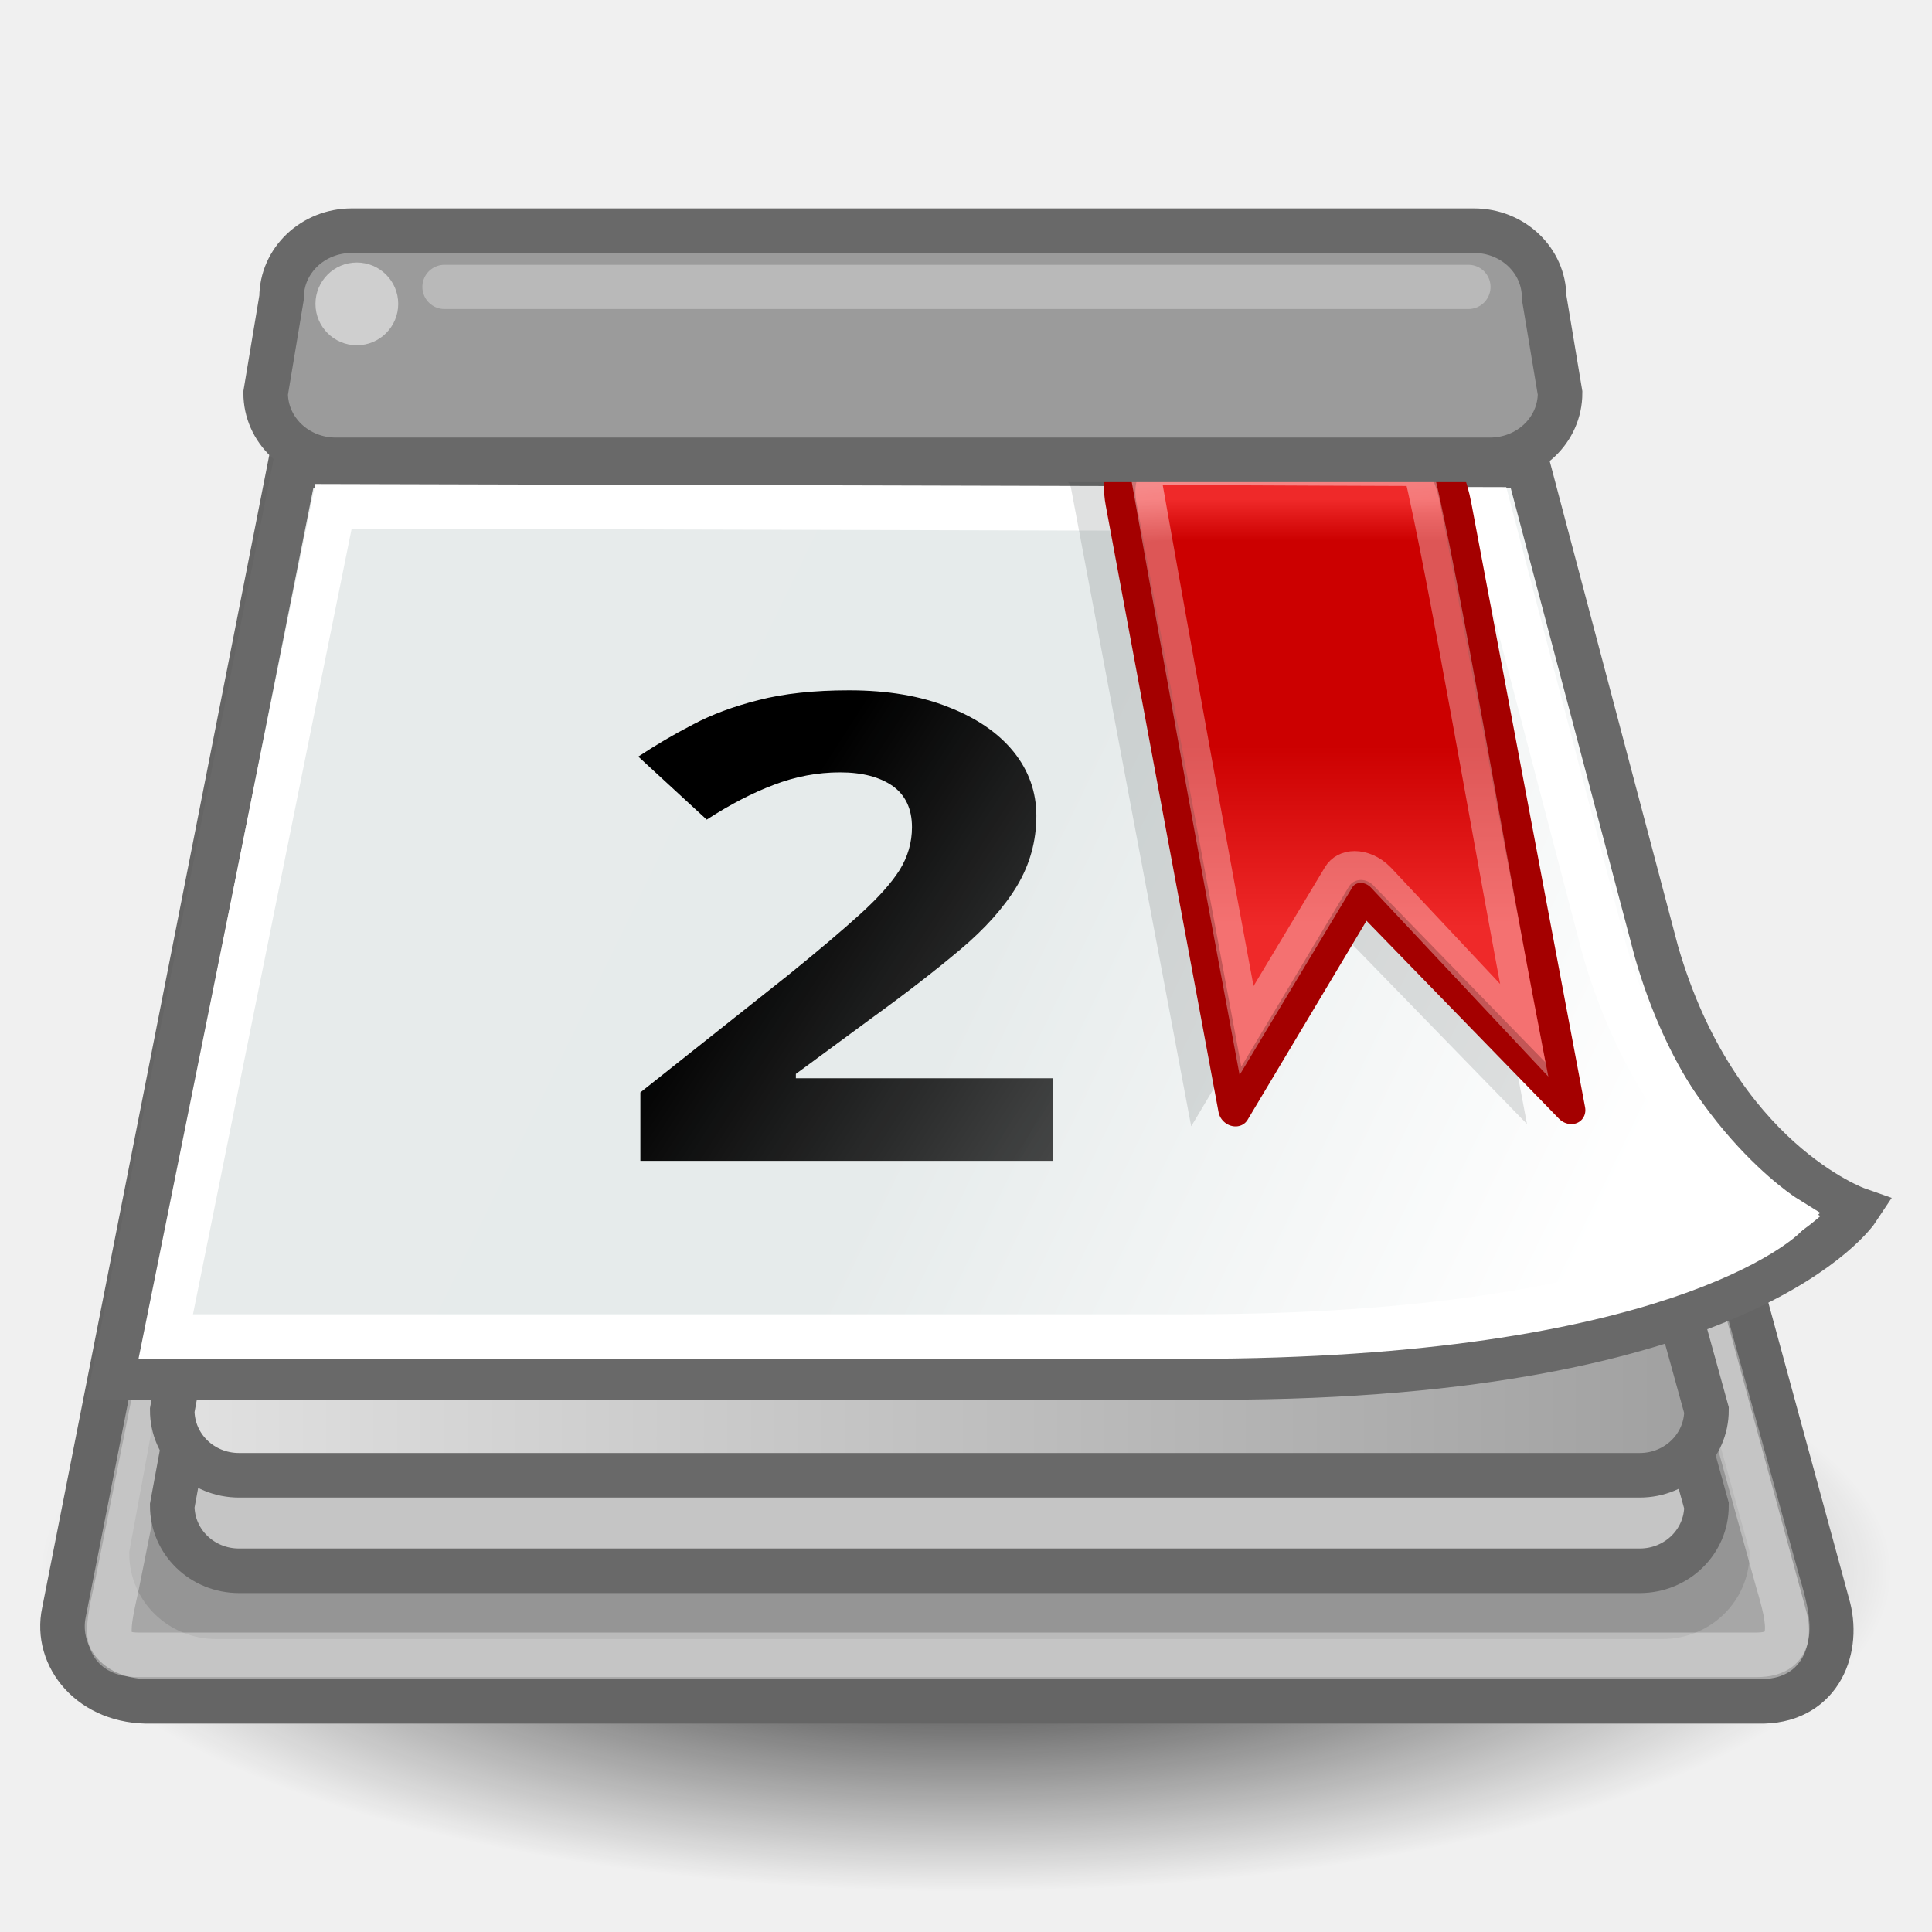
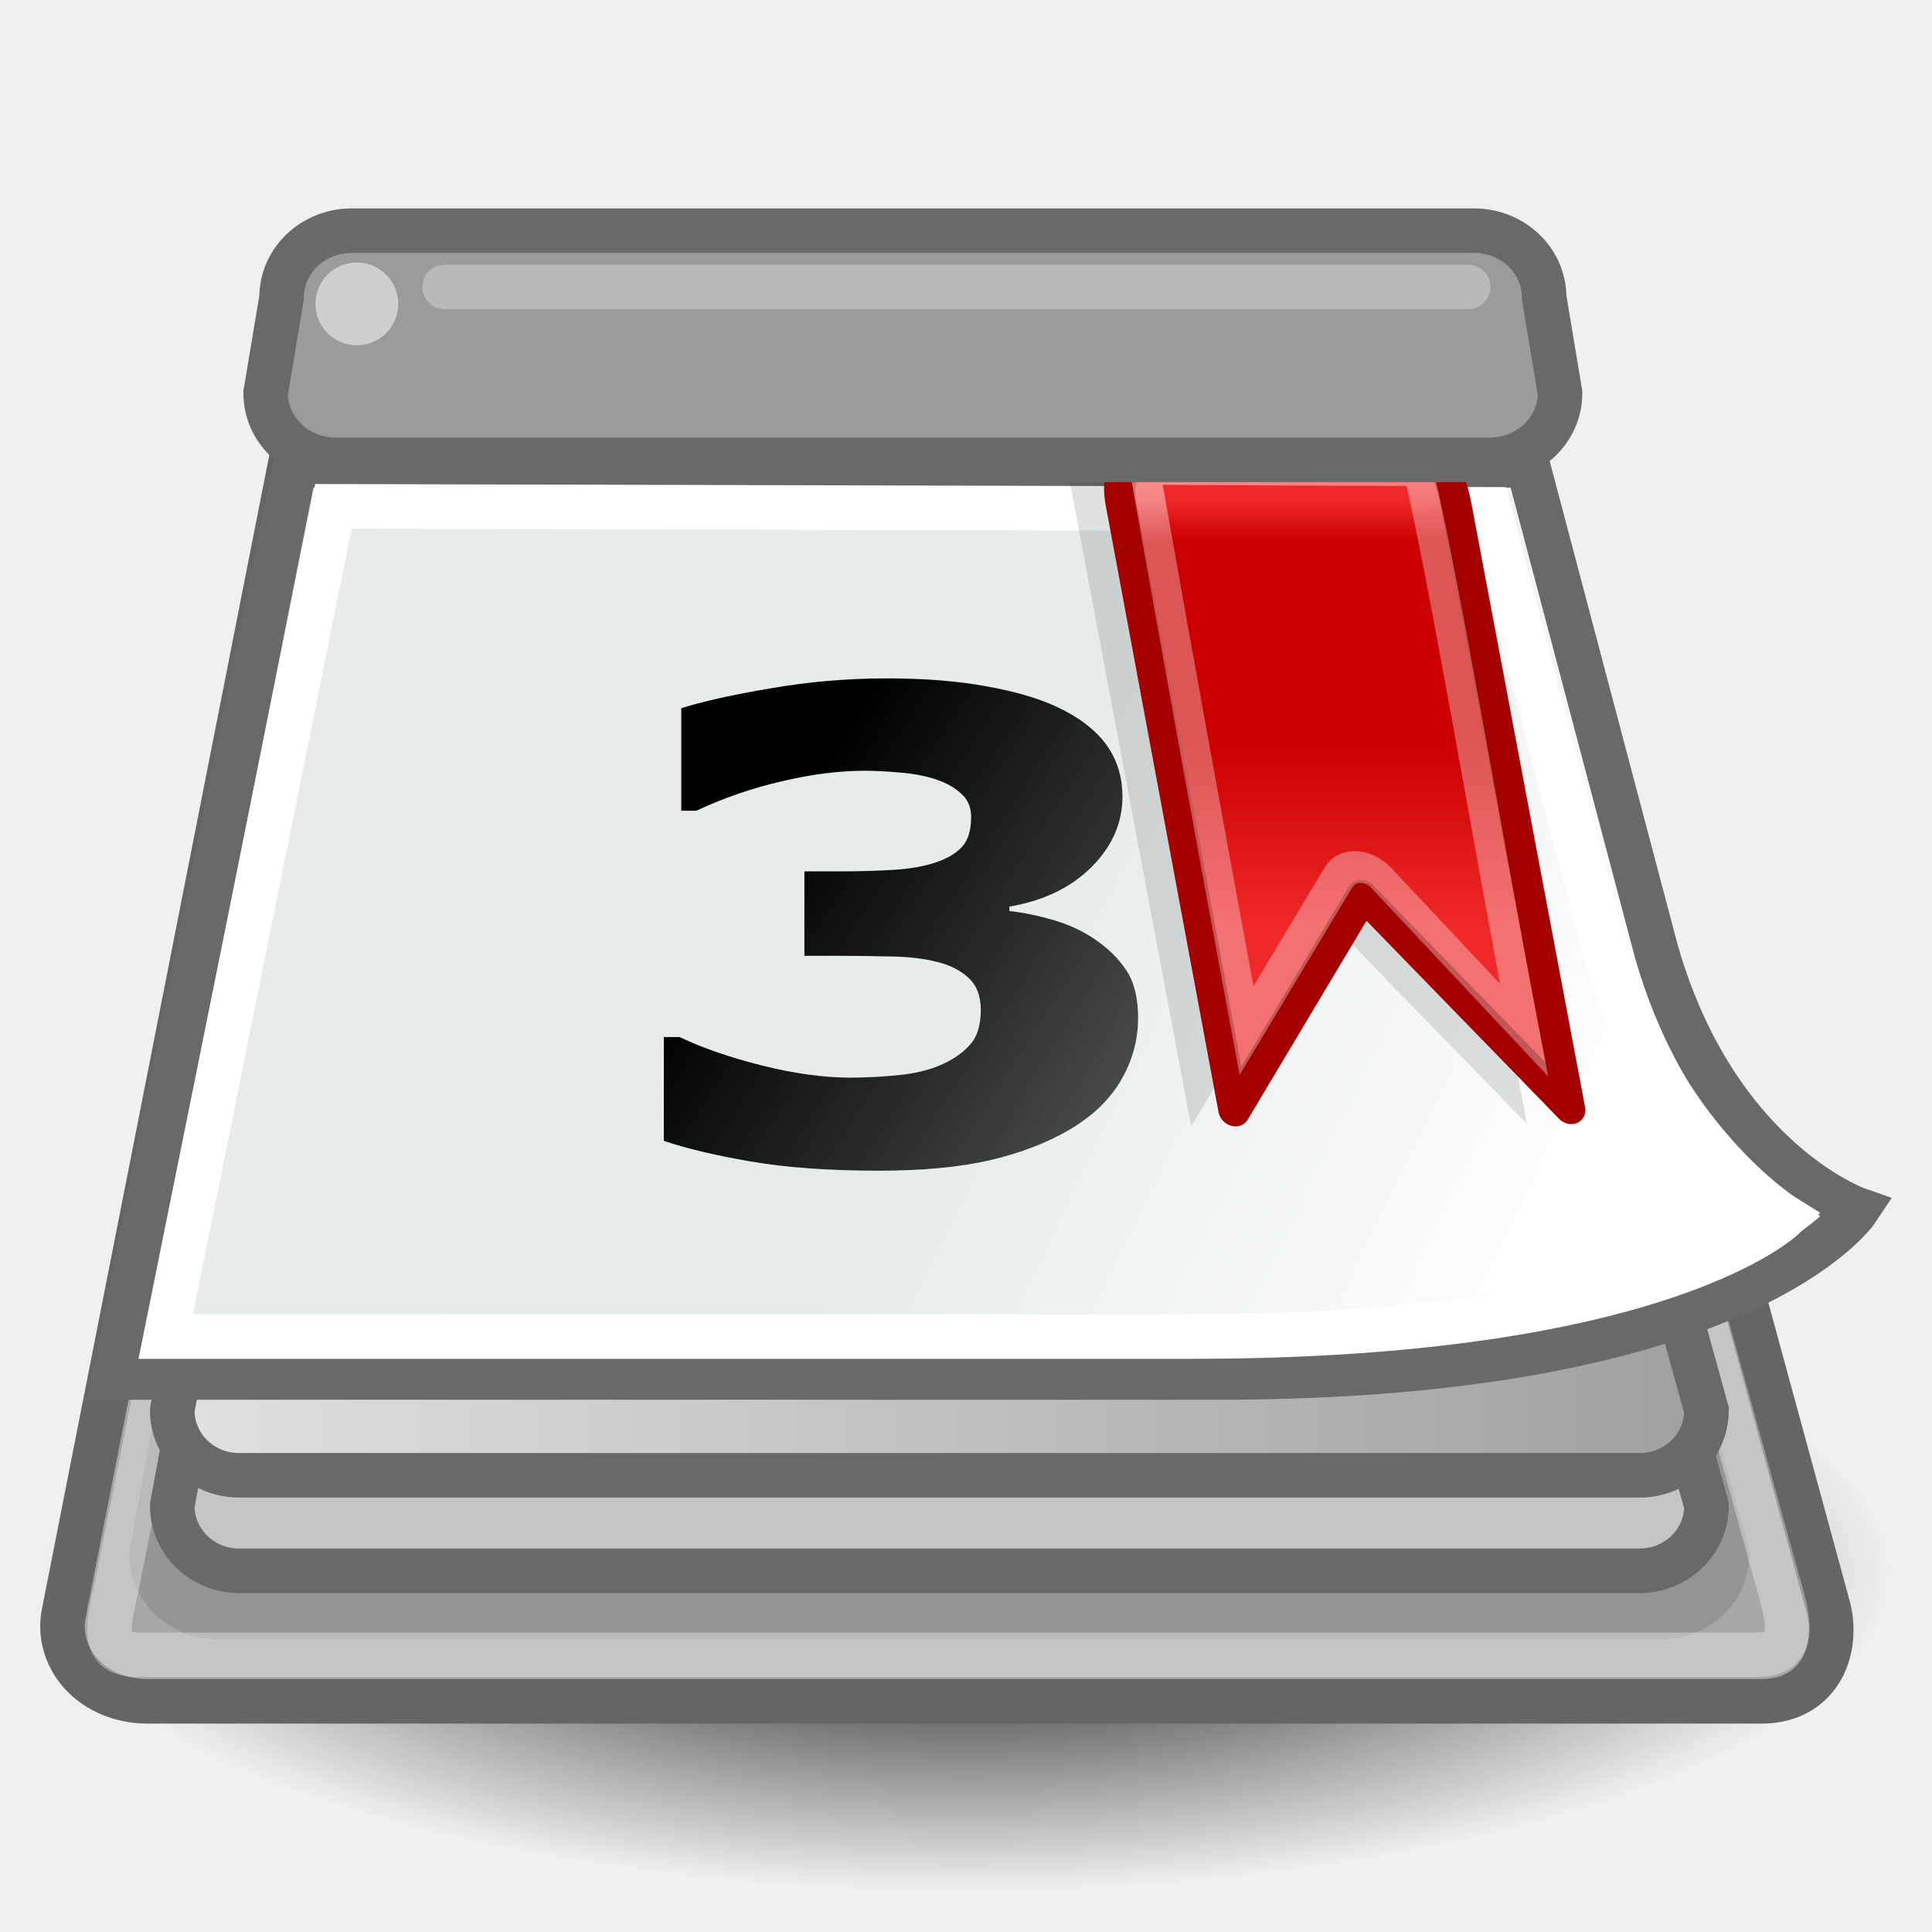
<svg xmlns="http://www.w3.org/2000/svg" xmlns:xlink="http://www.w3.org/1999/xlink" id="svg1288" height="48px" width="48px" version="1.1">
  <defs id="defs3">
    <linearGradient id="linearGradient2563">
      <stop id="stop2565" offset="0" style="stop-color:#e2e2e2;stop-opacity:1;" />
      <stop id="stop2567" offset="1" style="stop-color:#9f9f9f;stop-opacity:1;" />
    </linearGradient>
    <linearGradient id="linearGradient2551">
      <stop id="stop2553" offset="0" style="stop-color:#000000;stop-opacity:1;" />
      <stop id="stop2555" offset="1" style="stop-color:#000000;stop-opacity:0;" />
    </linearGradient>
    <linearGradient id="linearGradient2526">
      <stop id="stop2528" offset="0" style="stop-color:#e7ebeb;stop-opacity:1;" />
      <stop style="stop-color:#e6ebeb;stop-opacity:1;" offset="0.5" id="stop2534" />
      <stop id="stop2530" offset="1" style="stop-color:#ffffff;stop-opacity:1;" />
    </linearGradient>
    <linearGradient gradientTransform="translate(0,0.785718)" gradientUnits="userSpaceOnUse" y2="28.429" x2="42.214" y1="14.429" x1="13.357" id="linearGradient2532" xlink:href="#linearGradient2526" />
    <radialGradient gradientUnits="userSpaceOnUse" gradientTransform="matrix(1.248062,0,0,0.4306605,-8.388621,28.07163)" r="18.429" fy="29" fx="26" cy="29" cx="26" id="radialGradient2557" xlink:href="#linearGradient2551" />
    <linearGradient gradientTransform="matrix(1.13635,0,0,1.13635,-4.458795,-2.383847)" gradientUnits="userSpaceOnUse" y2="30.786" x2="42.214" y1="30.786" x1="6.786" id="linearGradient2569" xlink:href="#linearGradient2563" />
    <linearGradient y2="28.429" x2="42.214" y1="14.429" x1="13.357" gradientTransform="translate(0,0.785718)" gradientUnits="userSpaceOnUse" id="linearGradient2582" xlink:href="#linearGradient2526" />
    <linearGradient gradientUnits="userSpaceOnUse" y2="5.664" x2="13.321" y1="1.563" x1="12.911" id="linearGradient2839" xlink:href="#linearGradient2833" />
    <linearGradient gradientTransform="matrix(0.7229796,0,0.0677948,0.8114825,58.23511,24.13488)" gradientUnits="userSpaceOnUse" y2="4.362" x2="17.948" y1="17.797" x1="17.948" id="linearGradient5351" xlink:href="#linearGradient5345" />
    <radialGradient gradientUnits="userSpaceOnUse" r="8.342" fy="9.341" fx="38.659" cy="9.341" cx="38.659" id="radialGradient3271" xlink:href="#linearGradient2378" />
    <linearGradient id="linearGradient259">
      <stop style="stop-color:#fafafa;stop-opacity:1;" offset="0" id="stop260" />
      <stop style="stop-color:#bbbbbb;stop-opacity:1;" offset="1" id="stop261" />
    </linearGradient>
    <linearGradient id="linearGradient269">
      <stop style="stop-color:#a3a3a3;stop-opacity:1;" offset="0" id="stop270" />
      <stop style="stop-color:#8a8a8a;stop-opacity:1;" offset="1" id="stop271" />
    </linearGradient>
    <linearGradient id="linearGradient15662">
      <stop style="stop-color:#ffffff;stop-opacity:1;" offset="0" id="stop15664" />
      <stop style="stop-color:#f8f8f8;stop-opacity:1;" offset="1" id="stop15666" />
    </linearGradient>
    <linearGradient id="linearGradient2378">
      <stop id="stop2380" offset="0" style="stop-color:#ffffff;stop-opacity:1;" />
      <stop style="stop-color:#fefede;stop-opacity:0.918;" offset="0.25" id="stop4146" />
      <stop style="stop-color:#f5f328;stop-opacity:1;" offset="0.5" id="stop2386" />
      <stop id="stop2382" offset="1" style="stop-color:#f5f32d;stop-opacity:0.122;" />
    </linearGradient>
    <linearGradient id="linearGradient5345">
      <stop id="stop5347" offset="0" style="stop-color:#ef2929;stop-opacity:1;" />
      <stop style="stop-color:#cc0000;stop-opacity:1;" offset="0.425" id="stop1936" />
      <stop style="stop-color:#cc0000;stop-opacity:1;" offset="0.904" id="stop7129" />
      <stop id="stop5349" offset="1" style="stop-color:#ef2929;stop-opacity:1;" />
    </linearGradient>
    <linearGradient id="linearGradient3702">
      <stop id="stop3704" offset="0" style="stop-color:black;stop-opacity:0;" />
      <stop style="stop-color:black;stop-opacity:1;" offset="0.5" id="stop3710" />
      <stop id="stop3706" offset="1" style="stop-color:black;stop-opacity:0;" />
    </linearGradient>
    <linearGradient id="linearGradient2833">
      <stop id="stop2835" offset="0" style="stop-color:white;stop-opacity:1;" />
      <stop id="stop2837" offset="1" style="stop-color:white;stop-opacity:0.563" />
    </linearGradient>
    <linearGradient xlink:href="#linearGradient2551" id="linearGradient2463" x1="18.432" y1="23.975" x2="48.287" y2="39.115" gradientUnits="userSpaceOnUse" gradientTransform="translate(-1.773393)" />
  </defs>
  <g id="layer1">
    <g id="g4328" transform="translate(-0.06099098,-1.49732)">
      <ellipse id="path2549" style="color:#000000;display:inline;overflow:visible;visibility:visible;opacity:1;fill:url(#radialGradient2557);fill-opacity:1;fill-rule:evenodd;stroke:none;stroke-width:0.817;stroke-linecap:butt;stroke-linejoin:miter;stroke-miterlimit:4;stroke-dasharray:none;stroke-dashoffset:0;stroke-opacity:1;marker:none;marker-start:none;marker-mid:none;marker-end:none" cx="24.061" cy="40.561" rx="23" ry="7.936" />
      <g id="g4348" transform="matrix(0.9743479,0,0,0.9743479,0.617215,2.19579)">
        <path id="path1316" d="m 1.061,40.392 c -0.244,1.136 0.69,2.313 2.232,2.273 h 41.112 c 1.461,-0.041 1.948,-1.38 1.623,-2.476 L 37.099,7.437 H 7.554 Z" style="fill:#a7a7a7;fill-opacity:1;fill-rule:evenodd;stroke:#656565;stroke-width:1.136px;stroke-linecap:butt;stroke-linejoin:miter;stroke-opacity:1" />
        <path id="path2575" d="M 5.953,31.73 H 40.308 c 0.974,0 1.758,0.764 1.758,1.713 l 1.508,5.456 c 0,0.949 -0.784,1.713 -1.758,1.713 H 4.948 c -0.974,0 -1.758,-0.764 -1.758,-1.713 l 1.005,-5.456 c 0,-0.949 0.784,-1.713 1.758,-1.713 z" style="color:#000000;font-family:'Bitstream Vera Sans';display:inline;overflow:visible;visibility:visible;opacity:0.109;fill:#000000;fill-opacity:1;fill-rule:evenodd;stroke:#000000;stroke-width:0.931;stroke-linecap:butt;stroke-linejoin:miter;stroke-miterlimit:4;stroke-dasharray:none;stroke-dashoffset:0;stroke-opacity:1;marker:none;marker-start:none;marker-mid:none;marker-end:none" />
        <path style="fill:none;fill-opacity:1;fill-rule:evenodd;stroke:#ffffff;stroke-width:1.136px;stroke-linecap:butt;stroke-linejoin:miter;stroke-opacity:0.345" d="M 2.414,39.684 C 2.187,40.744 1.961,41.479 2.953,41.479 H 44.22 c 1.041,0 0.843,-0.841 0.54,-1.863 L 36.189,8.623 H 8.632 Z" id="path2520" />
        <path style="color:#000000;font-family:'Bitstream Vera Sans';display:inline;overflow:visible;visibility:visible;opacity:1;fill:#c5c5c5;fill-opacity:1;fill-rule:evenodd;stroke:#696969;stroke-width:1.136;stroke-linecap:butt;stroke-linejoin:miter;stroke-miterlimit:4;stroke-dasharray:none;stroke-dashoffset:0;stroke-opacity:1;marker:none;marker-start:none;marker-mid:none;marker-end:none" d="M 6.498,30.733 H 39.779 c 0.944,0 1.703,0.74 1.703,1.659 l 1.461,5.285 c 0,0.919 -0.76,1.659 -1.703,1.659 H 5.524 c -0.944,0 -1.703,-0.74 -1.703,-1.659 l 0.974,-5.285 c 0,-0.919 0.76,-1.659 1.703,-1.659 z" id="path2518" />
        <path id="rect2225" d="M 6.498,28.298 H 39.779 c 0.944,0 1.703,0.74 1.703,1.659 l 1.461,5.285 c 0,0.919 -0.76,1.659 -1.703,1.659 H 5.524 c -0.944,0 -1.703,-0.74 -1.703,-1.659 l 0.974,-5.285 c 0,-0.919 0.76,-1.659 1.703,-1.659 z" style="color:#000000;display:inline;overflow:visible;visibility:visible;fill:url(#linearGradient2569);fill-opacity:1;fill-rule:evenodd;stroke:#696969;stroke-width:1.136;stroke-linecap:butt;stroke-linejoin:miter;stroke-miterlimit:4;stroke-dashoffset:0;stroke-opacity:1;marker:none;marker-start:none;marker-mid:none;marker-end:none" />
-         <g transform="matrix(1.071065,0,0,1.071065,-4.711768,-1.167791)" id="g2578">
+         <g transform="matrix(1.071065,0,0,1.071065,-4.711768,-1.167791)" id="g2578" style="display:inline">
          <path style="fill:url(#linearGradient2582);fill-opacity:1;fill-rule:evenodd;stroke:#696969;stroke-width:1.061px;stroke-linecap:butt;stroke-linejoin:miter;stroke-opacity:1" d="M 10.892,11.5 6.571,33.214 c 0,0 26.286,1e-6 26.286,1e-6 12.585,0 15.228,-4 15.228,-4 0,0 -3.357,-1.179 -4.786,-6.143 0,0 -3.061,-11.571 -3.061,-11.571 z" id="path2524" />
          <path id="path2571" d="M 11.804,12.475 7.812,32.24 c 0,0 17.144,10e-7 24.426,10e-7 11.227,0 14.11,-2.851 14.11,-2.851 0,0 -2.993,-1.863 -4.293,-6.381 0,0 -2.739,-10.461 -2.739,-10.461 z" style="fill:none;fill-opacity:1;fill-rule:evenodd;stroke:#ffffff;stroke-width:1.061px;stroke-linecap:butt;stroke-linejoin:miter;stroke-opacity:1" />
        </g>
-         <text xml:space="preserve" style="font-style:normal;font-variant:normal;font-weight:bold;font-stretch:normal;line-height:0%;font-family:ae_Ouhod;text-align:start;writing-mode:lr-tb;text-anchor:start;fill:url(#linearGradient2463);fill-opacity:1;stroke:none;stroke-width:1px;stroke-linecap:butt;stroke-linejoin:miter;stroke-opacity:1" x="13.224" y="32.575" id="text2185" transform="scale(1.127781,0.8866967)">
-           <tspan id="tspan2187" x="13.224" y="32.575" style="font-style:normal;font-variant:normal;font-weight:bold;font-stretch:normal;font-size:18.693px;line-height:125%;font-family:ae_Ouhod;text-align:start;writing-mode:lr-tb;text-anchor:start;fill:url(#linearGradient2463);fill-opacity:1">2</tspan>
-         </text>
+         <g aria-label="3" transform="scale(1.127781,0.8866967)" id="text2185" style="font-weight:bold;line-height:0%;font-family:ae_Ouhod;display:inline;fill:url(#linearGradient2463);stroke-width:1px">
+           <path d="m 24.249,26.204 q 0.447,0.383 0.712,0.894 0.265,0.511 0.265,1.36 0,0.958 -0.383,1.789 -0.374,0.831 -1.159,1.424 -0.767,0.575 -1.807,0.885 -1.031,0.301 -2.51,0.301 -1.689,0 -2.902,-0.265 -1.205,-0.265 -1.962,-0.593 v -2.985 h 0.356 q 0.785,0.475 1.871,0.821 1.095,0.347 1.999,0.347 0.529,0 1.15,-0.082 0.621,-0.091 1.05,-0.383 0.338,-0.228 0.539,-0.548 0.201,-0.329 0.201,-0.94 0,-0.593 -0.274,-0.913 -0.274,-0.329 -0.721,-0.465 -0.447,-0.146 -1.077,-0.155 -0.63,-0.018 -1.168,-0.018 h -0.748 v -2.428 h 0.776 q 0.712,0 1.26,-0.046 0.548,-0.046 0.931,-0.21 0.402,-0.173 0.602,-0.456 0.201,-0.292 0.201,-0.849 0,-0.411 -0.21,-0.657 -0.21,-0.256 -0.529,-0.402 -0.356,-0.164 -0.84,-0.219 -0.484,-0.055 -0.831,-0.055 -0.858,0 -1.862,0.301 -1.004,0.292 -1.944,0.849 h -0.338 v -2.948 q 0.748,-0.301 2.035,-0.575 1.287,-0.283 2.61,-0.283 1.287,0 2.254,0.228 0.967,0.219 1.597,0.593 0.748,0.447 1.114,1.086 0.365,0.639 0.365,1.497 0,1.132 -0.703,2.026 -0.703,0.885 -1.853,1.132 v 0.128 q 0.465,0.064 0.986,0.256 0.52,0.192 0.949,0.557 z" style="font-size:18.693px;line-height:125%" id="path3210" />
+         </g>
        <g id="g2425" transform="matrix(1,0,0.10473,1,5.583314,33.0745)">
          <g style="display:inline" id="layer5" transform="translate(-43.09005,-48.71814)">
            <path id="path7273" d="m 64.519,26.594 h 10.47 l 1.42,16.994 -4.713,-5.431 -3.855,5.49 -1.36,-16.277 c -0.036,-0.436 -1.25,-0.776 -1.962,-0.776 z" style="display:inline;opacity:0.15;fill:#2e3436;fill-opacity:1;fill-rule:evenodd;stroke:none;stroke-width:1px;stroke-linecap:butt;stroke-linejoin:round;stroke-opacity:1" />
            <path id="path4386" d="m 68.658,26.331 5.849,-0.132 c 1.22,0 1.648,0.412 1.747,1.599 l 1.286,15.395 -4.713,-5.431 -3.855,5.49 -1.256,-15.465 c -0.107,-1.286 0.941,-1.456 0.941,-1.456 z" style="fill:url(#linearGradient5351);fill-opacity:1;fill-rule:evenodd;stroke:#a40000;stroke-width:0.794px;stroke-linecap:butt;stroke-linejoin:round;stroke-opacity:1" />
            <path id="path1934" style="display:inline;opacity:0.6;fill:none;fill-rule:evenodd;stroke:url(#linearGradient2839);stroke-width:1px" transform="matrix(0.7766059,0,0.0677948,0.8114825,57.70086,24.17074)" d="M 13.497,3.341 C 13.425,9.461 13.38,15.817 13.371,20.992 l 3.967,-4.812 c 0.36,-0.438 1.03,-0.437 1.389,0.002 l 3.761,4.798 c -0.027,-5.482 0.162,-14.132 -0.015,-17.599 0,0 -6.022,-0.019 -8.976,-0.04 z" />
          </g>
        </g>
        <path id="rect2522" d="M 8.4,5.165 H 37.012 c 0.992,0 1.791,0.76 1.791,1.704 l 0.406,2.436 c 0,0.944 -0.799,1.704 -1.791,1.704 H 7.994 c -0.992,0 -1.791,-0.76 -1.791,-1.704 L 6.609,6.869 c 0,-0.944 0.799,-1.704 1.791,-1.704 z" style="color:#000000;display:inline;overflow:visible;visibility:visible;fill:#9b9b9b;fill-opacity:1;fill-rule:evenodd;stroke:#696969;stroke-width:1.136;stroke-linecap:butt;stroke-linejoin:miter;stroke-miterlimit:4;stroke-dashoffset:0;stroke-opacity:1;marker:none;marker-start:none;marker-mid:none;marker-end:none" />
        <circle transform="matrix(0.7775031,0,0,0.7775031,-0.4132141,-0.6878686)" id="path2559" style="color:#000000;display:inline;overflow:visible;visibility:visible;opacity:0.526;fill:#fefefe;fill-opacity:1;fill-rule:evenodd;stroke:none;stroke-width:1;stroke-linecap:butt;stroke-linejoin:miter;stroke-miterlimit:4;stroke-dasharray:none;stroke-dashoffset:0;stroke-opacity:1;marker:none;marker-start:none;marker-mid:none;marker-end:none" cx="11.5" cy="9.929" r="1.357" />
        <path id="path2561" d="M 10.763,6.599 H 36.872" style="opacity:0.303;fill:none;fill-opacity:0.75;fill-rule:evenodd;stroke:#ffffff;stroke-width:1.128px;stroke-linecap:round;stroke-linejoin:miter;stroke-opacity:1" />
      </g>
    </g>
  </g>
</svg>
